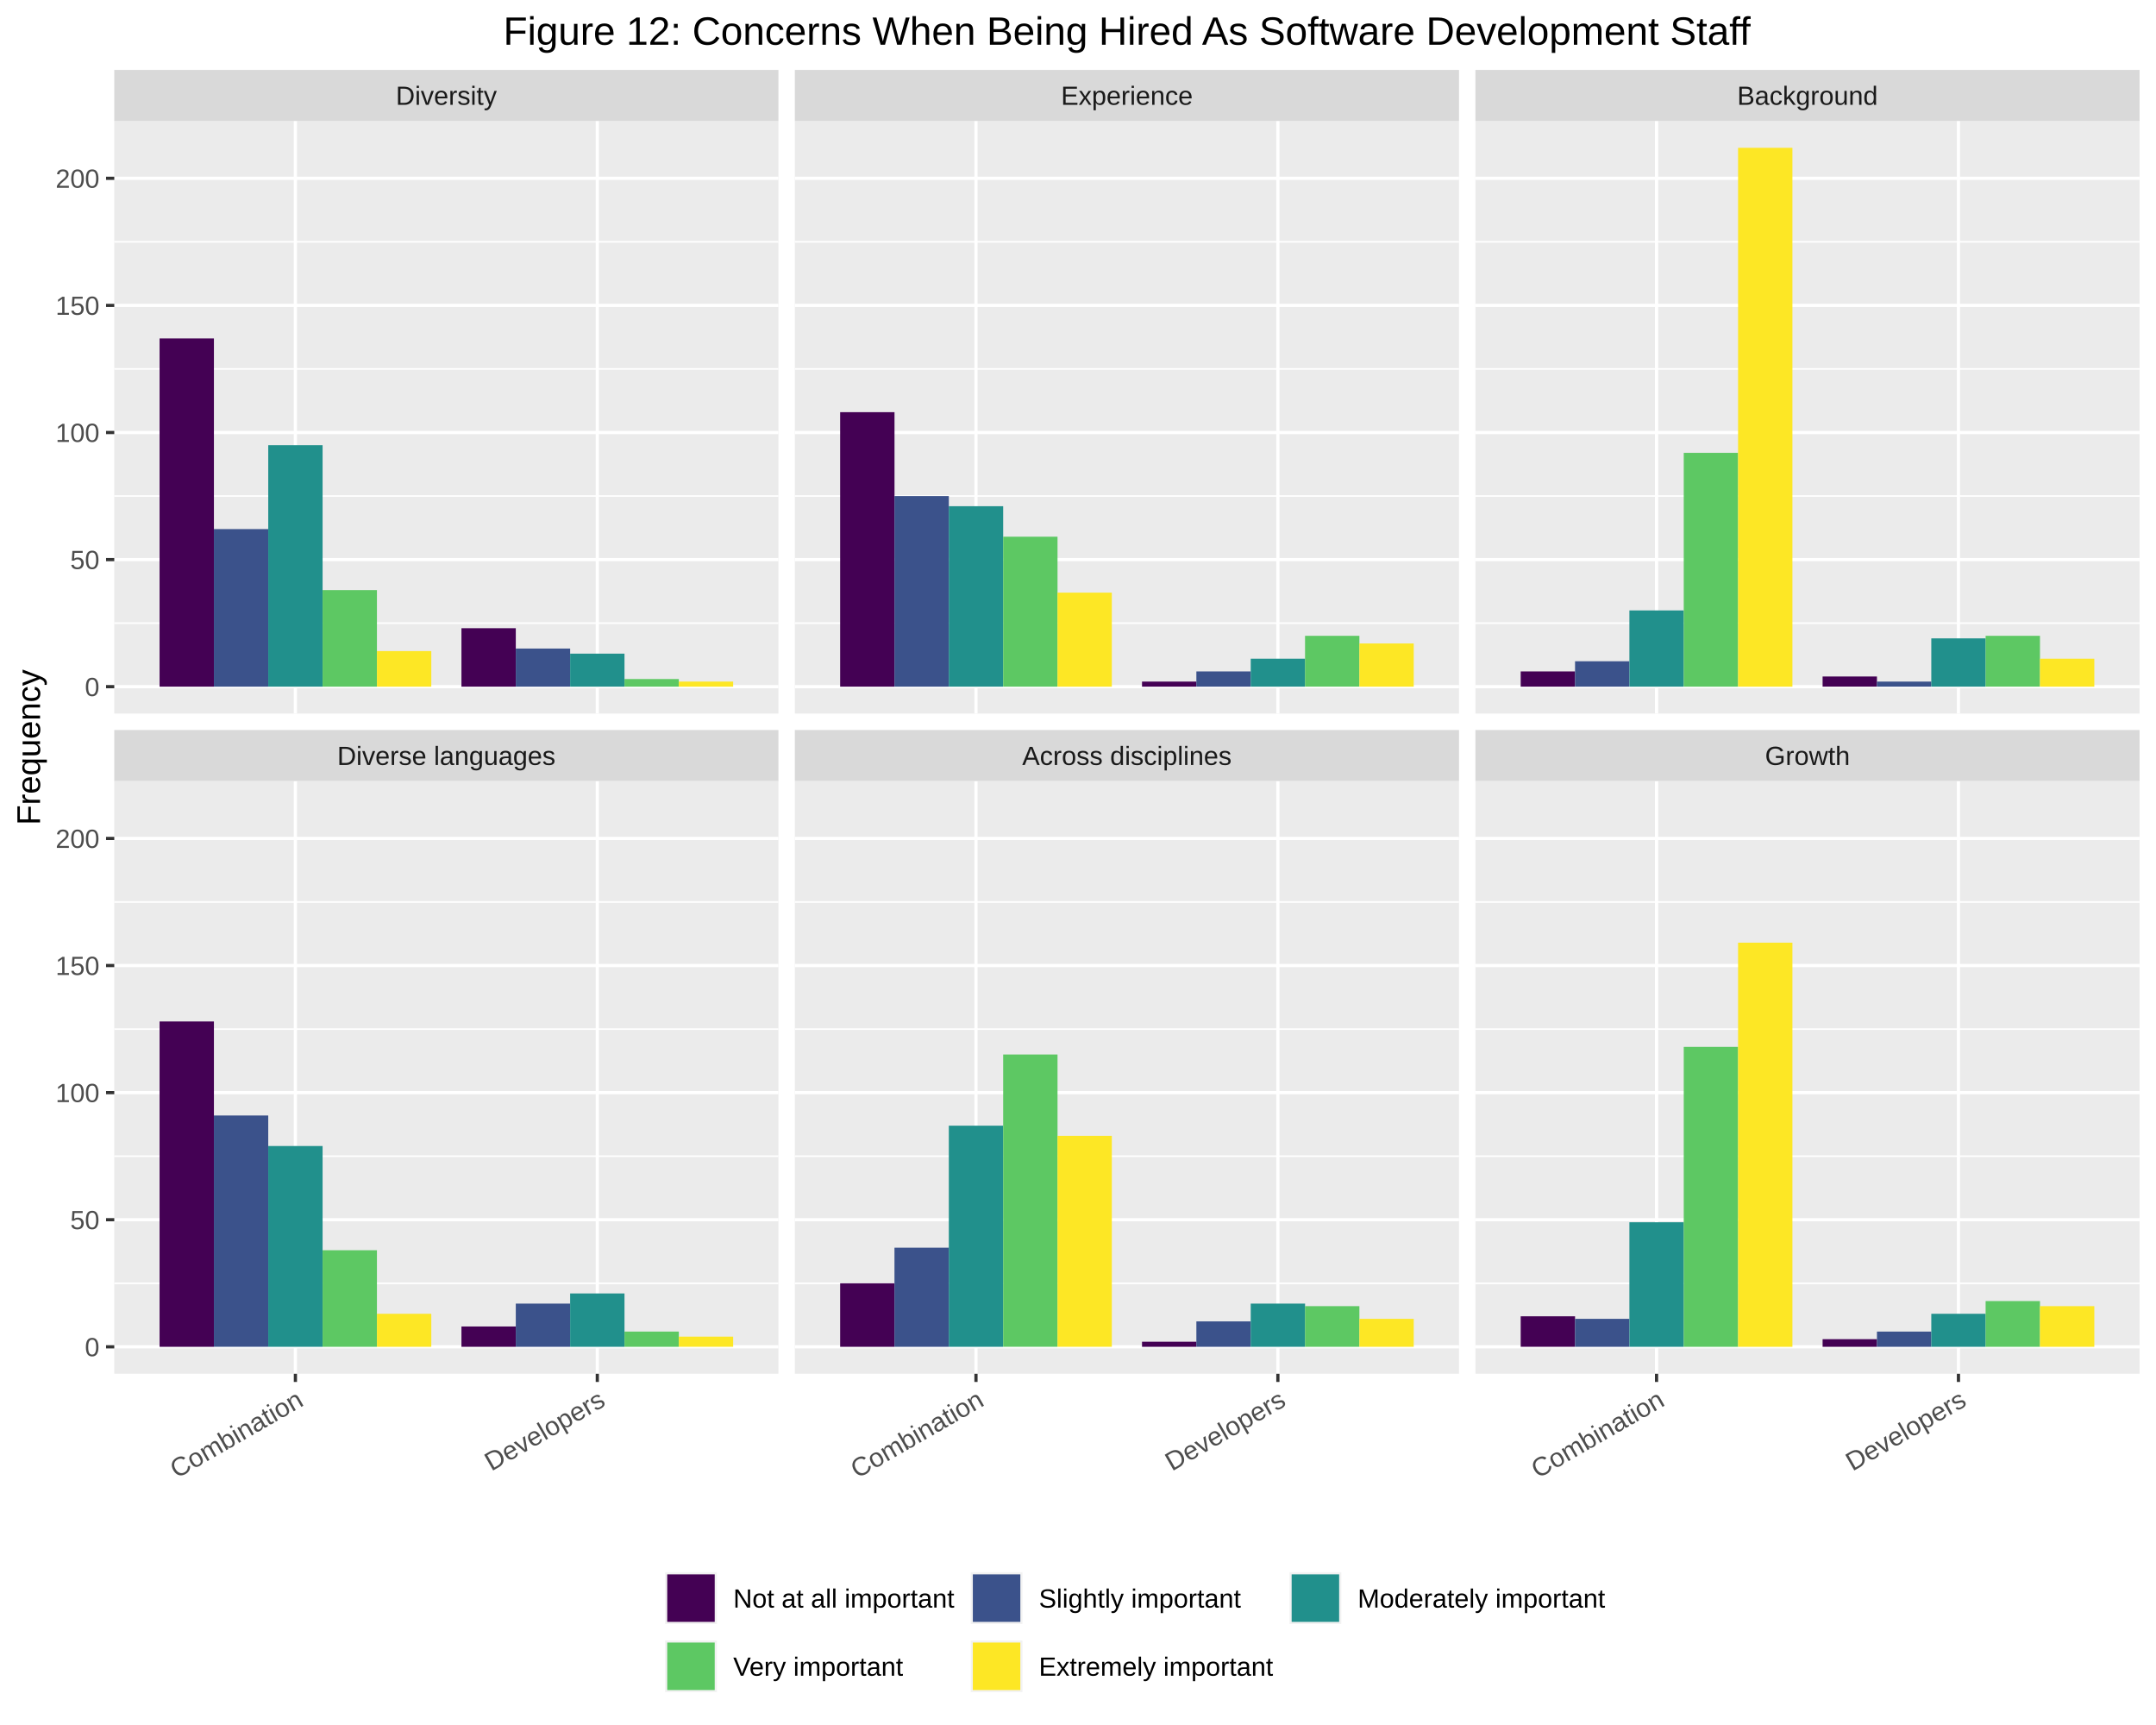
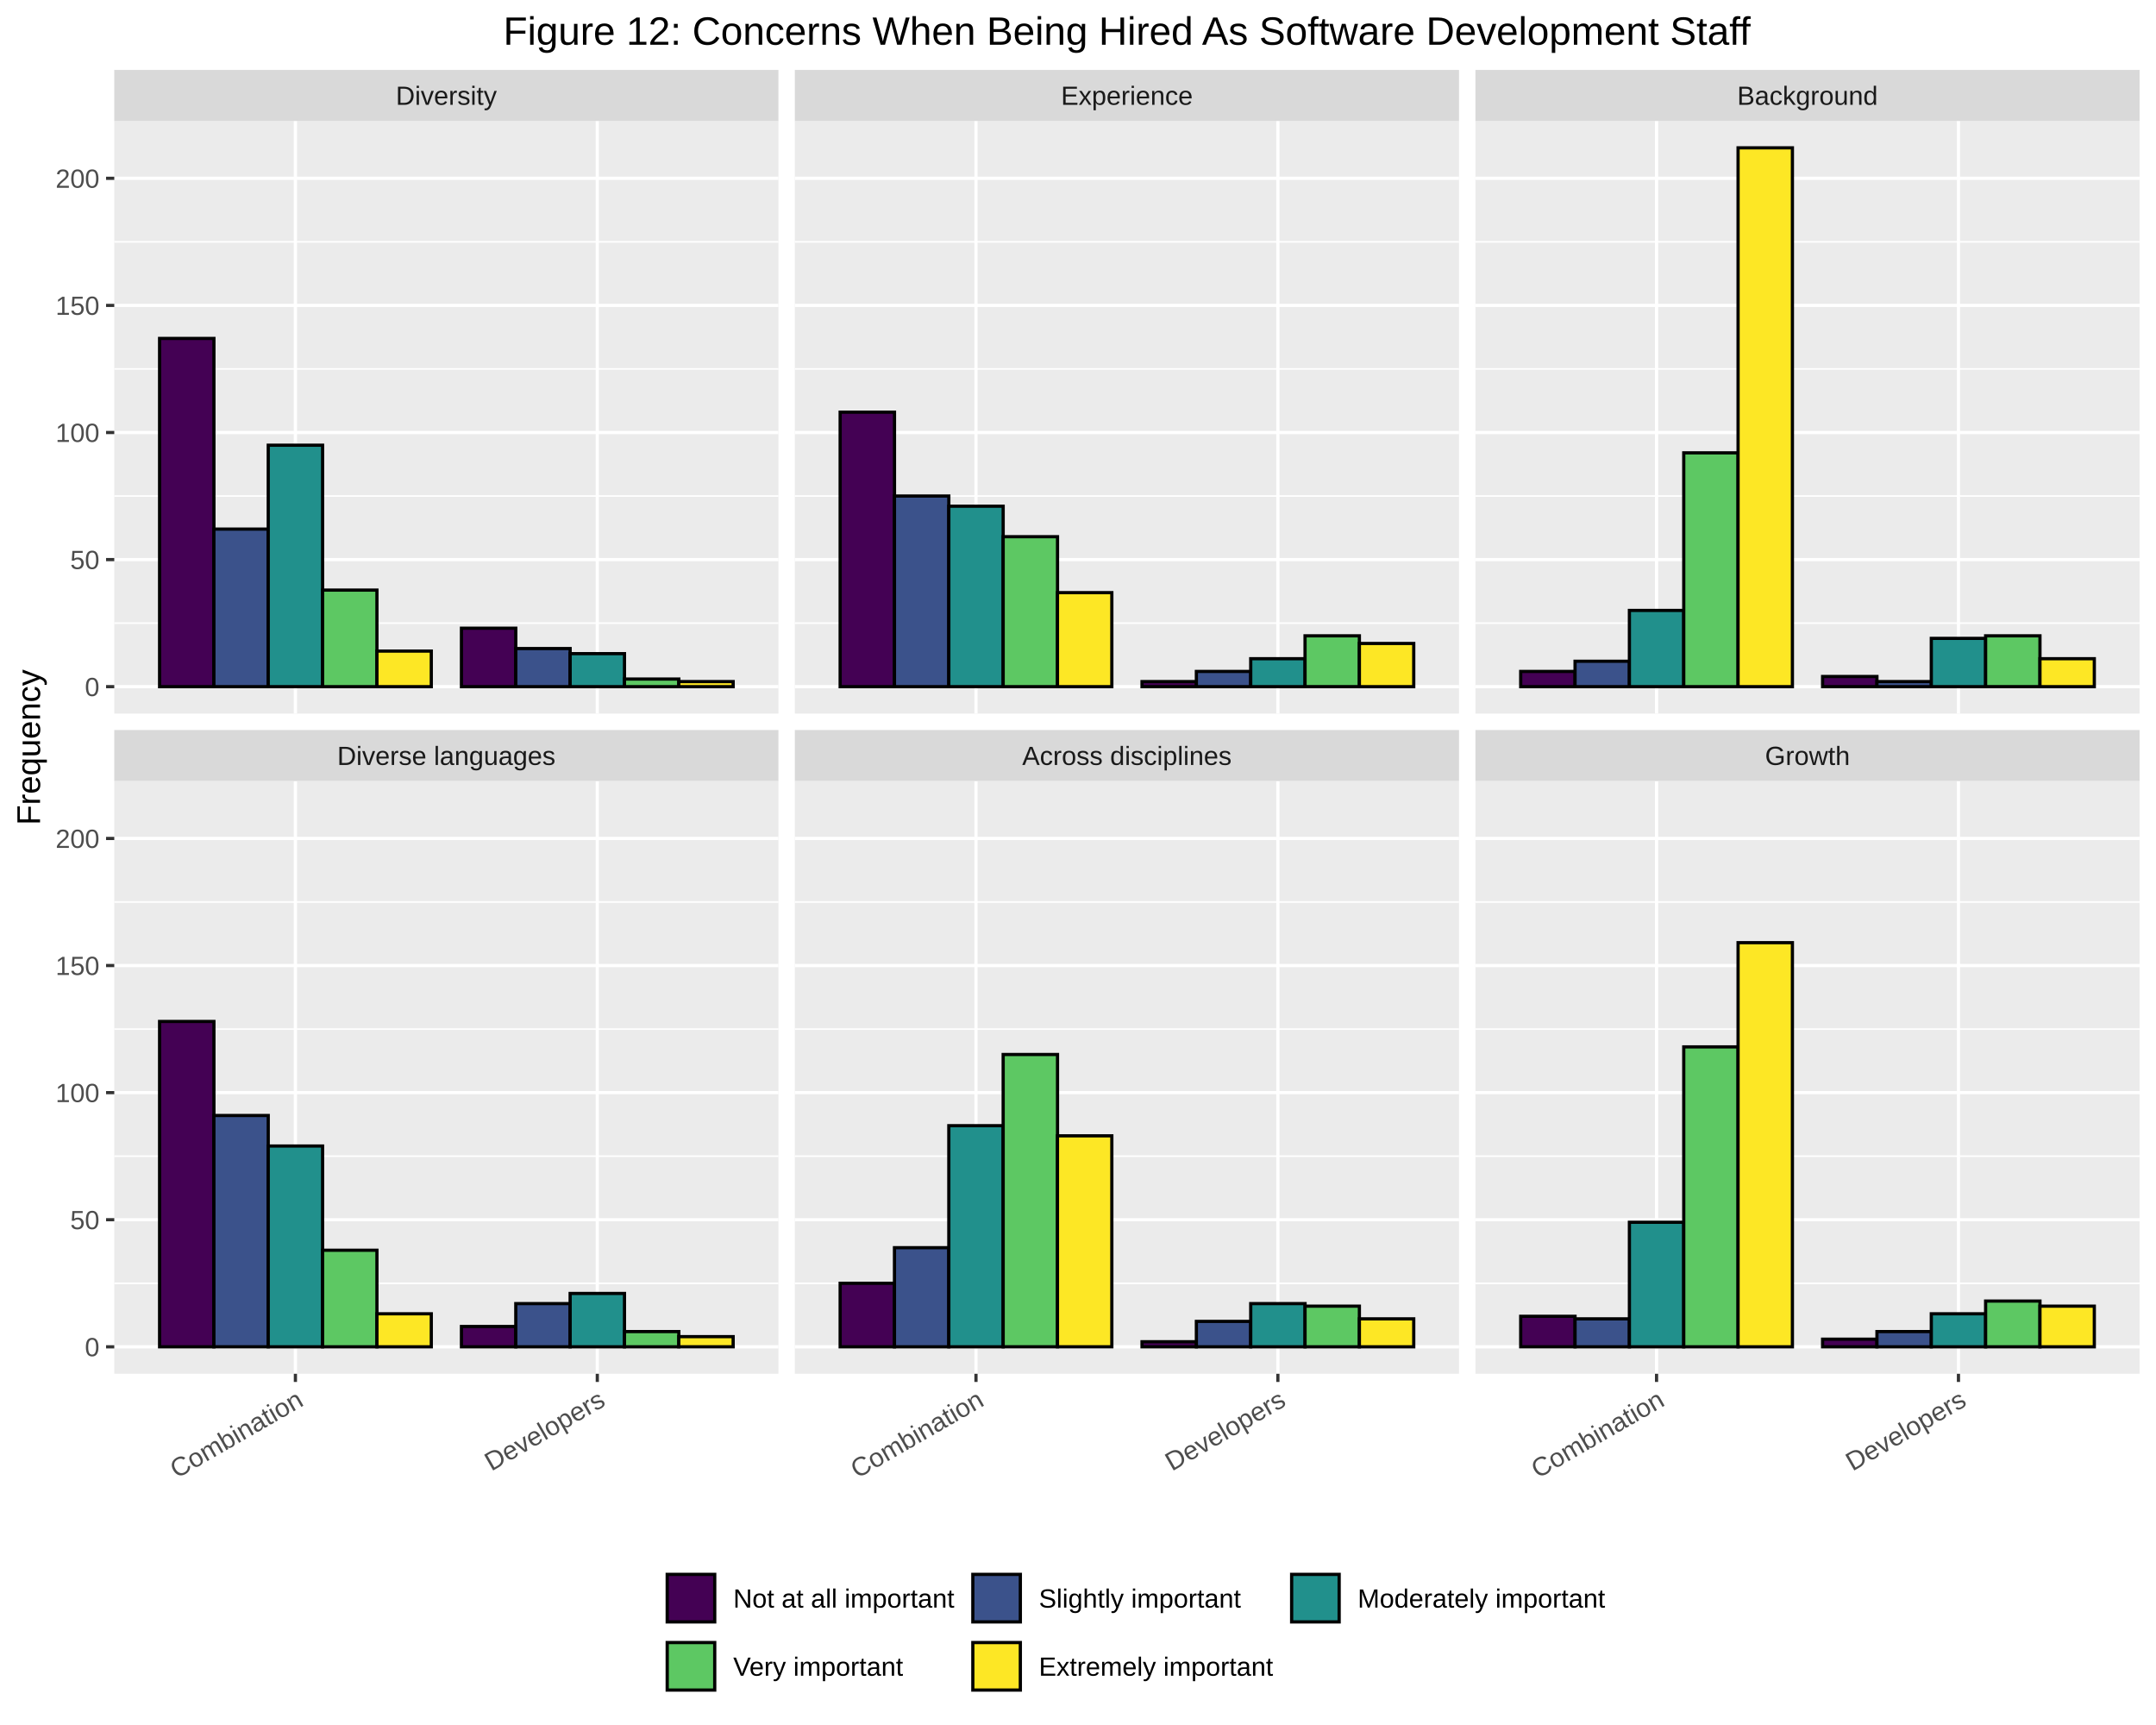
<svg xmlns="http://www.w3.org/2000/svg" class="svglite" width="720.00pt" height="576.00pt" viewBox="0 0 720.00 576.00">
  <defs>
    <style type="text/css">
    .svglite line, .svglite polyline, .svglite polygon, .svglite path, .svglite rect, .svglite circle {
      fill: none;
      stroke: #000000;
      stroke-linecap: round;
      stroke-linejoin: round;
      stroke-miterlimit: 10.00;
    }
    .svglite text {
      white-space: pre;
    }
  </style>
  </defs>
  <rect width="100%" height="100%" style="stroke: none; fill: #FFFFFF;" />
  <defs>
    <clipPath id="cpMC4wMHw3MjAuMDB8MC4wMHw1NzYuMDA=">
      <rect x="0.00" y="0.00" width="720.00" height="576.00" />
    </clipPath>
  </defs>
  <g clip-path="url(#cpMC4wMHw3MjAuMDB8MC4wMHw1NzYuMDA=)">
    <rect x="0.00" y="0.00" width="720.00" height="576.00" style="stroke-width: 1.07; stroke: #FFFFFF; fill: #FFFFFF;" />
  </g>
  <defs>
    <clipPath id="cpMzguMTZ8MjU5Ljk2fDQwLjM2fDIzOC4yOQ==">
      <rect x="38.16" y="40.36" width="221.80" height="197.92" />
    </clipPath>
  </defs>
  <g clip-path="url(#cpMzguMTZ8MjU5Ljk2fDQwLjM2fDIzOC4yOQ==)">
    <rect x="38.16" y="40.36" width="221.80" height="197.92" style="stroke-width: 1.07; stroke: none; fill: #EBEBEB;" />
    <polyline points="38.16,208.07 259.96,208.07 " style="stroke-width: 0.53; stroke: #FFFFFF; stroke-linecap: butt;" />
    <polyline points="38.16,165.63 259.96,165.63 " style="stroke-width: 0.53; stroke: #FFFFFF; stroke-linecap: butt;" />
    <polyline points="38.16,123.20 259.96,123.20 " style="stroke-width: 0.53; stroke: #FFFFFF; stroke-linecap: butt;" />
    <polyline points="38.16,80.76 259.96,80.76 " style="stroke-width: 0.53; stroke: #FFFFFF; stroke-linecap: butt;" />
    <polyline points="38.16,229.29 259.96,229.29 " style="stroke-width: 1.07; stroke: #FFFFFF; stroke-linecap: butt;" />
    <polyline points="38.16,186.85 259.96,186.85 " style="stroke-width: 1.07; stroke: #FFFFFF; stroke-linecap: butt;" />
    <polyline points="38.16,144.42 259.96,144.42 " style="stroke-width: 1.07; stroke: #FFFFFF; stroke-linecap: butt;" />
    <polyline points="38.16,101.98 259.96,101.98 " style="stroke-width: 1.07; stroke: #FFFFFF; stroke-linecap: butt;" />
    <polyline points="38.16,59.54 259.96,59.54 " style="stroke-width: 1.07; stroke: #FFFFFF; stroke-linecap: butt;" />
    <polyline points="98.65,238.29 98.65,40.36 " style="stroke-width: 1.07; stroke: #FFFFFF; stroke-linecap: butt;" />
    <polyline points="199.47,238.29 199.47,40.36 " style="stroke-width: 1.07; stroke: #FFFFFF; stroke-linecap: butt;" />
-     <rect x="53.29" y="113.01" width="18.15" height="116.28" style="stroke-width: 1.07; stroke: none; stroke-linecap: square; stroke-linejoin: miter; fill: #440154;" />
-     <rect x="71.43" y="176.67" width="18.15" height="52.62" style="stroke-width: 1.07; stroke: none; stroke-linecap: square; stroke-linejoin: miter; fill: #3B528B;" />
-     <rect x="89.58" y="148.66" width="18.15" height="80.63" style="stroke-width: 1.07; stroke: none; stroke-linecap: square; stroke-linejoin: miter; fill: #21908C;" />
-     <rect x="107.73" y="197.04" width="18.15" height="32.25" style="stroke-width: 1.07; stroke: none; stroke-linecap: square; stroke-linejoin: miter; fill: #5DC863;" />
-     <rect x="125.88" y="217.41" width="18.15" height="11.88" style="stroke-width: 1.07; stroke: none; stroke-linecap: square; stroke-linejoin: miter; fill: #FDE725;" />
-     <rect x="154.10" y="209.77" width="18.15" height="19.52" style="stroke-width: 1.07; stroke: none; stroke-linecap: square; stroke-linejoin: miter; fill: #440154;" />
-     <rect x="172.25" y="216.56" width="18.15" height="12.73" style="stroke-width: 1.07; stroke: none; stroke-linecap: square; stroke-linejoin: miter; fill: #3B528B;" />
-     <rect x="190.40" y="218.26" width="18.15" height="11.03" style="stroke-width: 1.07; stroke: none; stroke-linecap: square; stroke-linejoin: miter; fill: #21908C;" />
-     <rect x="208.55" y="226.74" width="18.15" height="2.55" style="stroke-width: 1.07; stroke: none; stroke-linecap: square; stroke-linejoin: miter; fill: #5DC863;" />
-     <rect x="226.69" y="227.59" width="18.15" height="1.70" style="stroke-width: 1.07; stroke: none; stroke-linecap: square; stroke-linejoin: miter; fill: #FDE725;" />
+     <rect x="53.29" y="113.01" width="18.15" height="116.28" style="stroke-width: 1.07; stroke-linecap: square; stroke-linejoin: miter; fill: #440154;" />
+     <rect x="71.43" y="176.67" width="18.15" height="52.62" style="stroke-width: 1.07; stroke-linecap: square; stroke-linejoin: miter; fill: #3B528B;" />
+     <rect x="89.58" y="148.66" width="18.15" height="80.63" style="stroke-width: 1.07; stroke-linecap: square; stroke-linejoin: miter; fill: #21908C;" />
+     <rect x="107.73" y="197.04" width="18.15" height="32.25" style="stroke-width: 1.07; stroke-linecap: square; stroke-linejoin: miter; fill: #5DC863;" />
+     <rect x="125.88" y="217.41" width="18.15" height="11.88" style="stroke-width: 1.07; stroke-linecap: square; stroke-linejoin: miter; fill: #FDE725;" />
+     <rect x="154.10" y="209.77" width="18.15" height="19.52" style="stroke-width: 1.07; stroke-linecap: square; stroke-linejoin: miter; fill: #440154;" />
+     <rect x="172.25" y="216.56" width="18.15" height="12.73" style="stroke-width: 1.07; stroke-linecap: square; stroke-linejoin: miter; fill: #3B528B;" />
+     <rect x="190.40" y="218.26" width="18.15" height="11.03" style="stroke-width: 1.07; stroke-linecap: square; stroke-linejoin: miter; fill: #21908C;" />
+     <rect x="208.55" y="226.74" width="18.15" height="2.55" style="stroke-width: 1.07; stroke-linecap: square; stroke-linejoin: miter; fill: #5DC863;" />
+     <rect x="226.69" y="227.59" width="18.15" height="1.70" style="stroke-width: 1.07; stroke-linecap: square; stroke-linejoin: miter; fill: #FDE725;" />
  </g>
  <g clip-path="url(#cpMC4wMHw3MjAuMDB8MC4wMHw1NzYuMDA=)">
</g>
  <defs>
    <clipPath id="cpMzguMTZ8MjU5Ljk2fDI2MC43OXw0NTguNzI=">
      <rect x="38.16" y="260.79" width="221.80" height="197.92" />
    </clipPath>
  </defs>
  <g clip-path="url(#cpMzguMTZ8MjU5Ljk2fDI2MC43OXw0NTguNzI=)">
    <rect x="38.16" y="260.79" width="221.80" height="197.92" style="stroke-width: 1.07; stroke: none; fill: #EBEBEB;" />
    <polyline points="38.16,428.50 259.96,428.50 " style="stroke-width: 0.53; stroke: #FFFFFF; stroke-linecap: butt;" />
    <polyline points="38.16,386.06 259.96,386.06 " style="stroke-width: 0.53; stroke: #FFFFFF; stroke-linecap: butt;" />
    <polyline points="38.16,343.63 259.96,343.63 " style="stroke-width: 0.53; stroke: #FFFFFF; stroke-linecap: butt;" />
    <polyline points="38.16,301.19 259.96,301.19 " style="stroke-width: 0.53; stroke: #FFFFFF; stroke-linecap: butt;" />
    <polyline points="38.16,449.72 259.96,449.72 " style="stroke-width: 1.07; stroke: #FFFFFF; stroke-linecap: butt;" />
    <polyline points="38.16,407.28 259.96,407.28 " style="stroke-width: 1.07; stroke: #FFFFFF; stroke-linecap: butt;" />
    <polyline points="38.16,364.85 259.96,364.85 " style="stroke-width: 1.07; stroke: #FFFFFF; stroke-linecap: butt;" />
    <polyline points="38.16,322.41 259.96,322.41 " style="stroke-width: 1.07; stroke: #FFFFFF; stroke-linecap: butt;" />
    <polyline points="38.16,279.97 259.96,279.97 " style="stroke-width: 1.07; stroke: #FFFFFF; stroke-linecap: butt;" />
    <polyline points="98.65,458.72 98.65,260.79 " style="stroke-width: 1.07; stroke: #FFFFFF; stroke-linecap: butt;" />
    <polyline points="199.47,458.72 199.47,260.79 " style="stroke-width: 1.07; stroke: #FFFFFF; stroke-linecap: butt;" />
-     <rect x="53.29" y="341.08" width="18.15" height="108.64" style="stroke-width: 1.07; stroke: none; stroke-linecap: square; stroke-linejoin: miter; fill: #440154;" />
-     <rect x="71.43" y="372.48" width="18.15" height="77.23" style="stroke-width: 1.07; stroke: none; stroke-linecap: square; stroke-linejoin: miter; fill: #3B528B;" />
-     <rect x="89.58" y="382.67" width="18.15" height="67.05" style="stroke-width: 1.07; stroke: none; stroke-linecap: square; stroke-linejoin: miter; fill: #21908C;" />
-     <rect x="107.73" y="417.47" width="18.15" height="32.25" style="stroke-width: 1.07; stroke: none; stroke-linecap: square; stroke-linejoin: miter; fill: #5DC863;" />
-     <rect x="125.88" y="438.69" width="18.15" height="11.03" style="stroke-width: 1.07; stroke: none; stroke-linecap: square; stroke-linejoin: miter; fill: #FDE725;" />
-     <rect x="154.10" y="442.93" width="18.15" height="6.79" style="stroke-width: 1.07; stroke: none; stroke-linecap: square; stroke-linejoin: miter; fill: #440154;" />
-     <rect x="172.25" y="435.29" width="18.15" height="14.43" style="stroke-width: 1.07; stroke: none; stroke-linecap: square; stroke-linejoin: miter; fill: #3B528B;" />
-     <rect x="190.40" y="431.90" width="18.15" height="17.82" style="stroke-width: 1.07; stroke: none; stroke-linecap: square; stroke-linejoin: miter; fill: #21908C;" />
-     <rect x="208.55" y="444.63" width="18.15" height="5.09" style="stroke-width: 1.07; stroke: none; stroke-linecap: square; stroke-linejoin: miter; fill: #5DC863;" />
-     <rect x="226.69" y="446.32" width="18.15" height="3.39" style="stroke-width: 1.07; stroke: none; stroke-linecap: square; stroke-linejoin: miter; fill: #FDE725;" />
+     <rect x="53.29" y="341.08" width="18.15" height="108.64" style="stroke-width: 1.07; stroke-linecap: square; stroke-linejoin: miter; fill: #440154;" />
+     <rect x="71.43" y="372.48" width="18.15" height="77.23" style="stroke-width: 1.07; stroke-linecap: square; stroke-linejoin: miter; fill: #3B528B;" />
+     <rect x="89.58" y="382.67" width="18.15" height="67.05" style="stroke-width: 1.07; stroke-linecap: square; stroke-linejoin: miter; fill: #21908C;" />
+     <rect x="107.73" y="417.47" width="18.15" height="32.25" style="stroke-width: 1.07; stroke-linecap: square; stroke-linejoin: miter; fill: #5DC863;" />
+     <rect x="125.88" y="438.69" width="18.15" height="11.03" style="stroke-width: 1.07; stroke-linecap: square; stroke-linejoin: miter; fill: #FDE725;" />
+     <rect x="154.10" y="442.93" width="18.15" height="6.79" style="stroke-width: 1.07; stroke-linecap: square; stroke-linejoin: miter; fill: #440154;" />
+     <rect x="172.25" y="435.29" width="18.15" height="14.43" style="stroke-width: 1.07; stroke-linecap: square; stroke-linejoin: miter; fill: #3B528B;" />
+     <rect x="190.40" y="431.90" width="18.15" height="17.82" style="stroke-width: 1.07; stroke-linecap: square; stroke-linejoin: miter; fill: #21908C;" />
+     <rect x="208.55" y="444.63" width="18.15" height="5.09" style="stroke-width: 1.07; stroke-linecap: square; stroke-linejoin: miter; fill: #5DC863;" />
+     <rect x="226.69" y="446.32" width="18.15" height="3.39" style="stroke-width: 1.07; stroke-linecap: square; stroke-linejoin: miter; fill: #FDE725;" />
  </g>
  <g clip-path="url(#cpMC4wMHw3MjAuMDB8MC4wMHw1NzYuMDA=)">
</g>
  <defs>
    <clipPath id="cpMjY1LjQ0fDQ4Ny4yNHw0MC4zNnwyMzguMjk=">
      <rect x="265.44" y="40.36" width="221.80" height="197.92" />
    </clipPath>
  </defs>
  <g clip-path="url(#cpMjY1LjQ0fDQ4Ny4yNHw0MC4zNnwyMzguMjk=)">
    <rect x="265.44" y="40.36" width="221.80" height="197.92" style="stroke-width: 1.07; stroke: none; fill: #EBEBEB;" />
    <polyline points="265.44,208.07 487.24,208.07 " style="stroke-width: 0.53; stroke: #FFFFFF; stroke-linecap: butt;" />
    <polyline points="265.44,165.63 487.24,165.63 " style="stroke-width: 0.53; stroke: #FFFFFF; stroke-linecap: butt;" />
    <polyline points="265.44,123.20 487.24,123.20 " style="stroke-width: 0.53; stroke: #FFFFFF; stroke-linecap: butt;" />
    <polyline points="265.44,80.76 487.24,80.76 " style="stroke-width: 0.53; stroke: #FFFFFF; stroke-linecap: butt;" />
    <polyline points="265.44,229.29 487.24,229.29 " style="stroke-width: 1.07; stroke: #FFFFFF; stroke-linecap: butt;" />
    <polyline points="265.44,186.85 487.24,186.85 " style="stroke-width: 1.07; stroke: #FFFFFF; stroke-linecap: butt;" />
    <polyline points="265.44,144.42 487.24,144.42 " style="stroke-width: 1.07; stroke: #FFFFFF; stroke-linecap: butt;" />
    <polyline points="265.44,101.98 487.24,101.98 " style="stroke-width: 1.07; stroke: #FFFFFF; stroke-linecap: butt;" />
    <polyline points="265.44,59.54 487.24,59.54 " style="stroke-width: 1.07; stroke: #FFFFFF; stroke-linecap: butt;" />
    <polyline points="325.93,238.29 325.93,40.36 " style="stroke-width: 1.07; stroke: #FFFFFF; stroke-linecap: butt;" />
    <polyline points="426.75,238.29 426.75,40.36 " style="stroke-width: 1.07; stroke: #FFFFFF; stroke-linecap: butt;" />
-     <rect x="280.57" y="137.63" width="18.15" height="91.66" style="stroke-width: 1.07; stroke: none; stroke-linecap: square; stroke-linejoin: miter; fill: #440154;" />
-     <rect x="298.71" y="165.63" width="18.15" height="63.66" style="stroke-width: 1.07; stroke: none; stroke-linecap: square; stroke-linejoin: miter; fill: #3B528B;" />
-     <rect x="316.86" y="169.03" width="18.15" height="60.26" style="stroke-width: 1.07; stroke: none; stroke-linecap: square; stroke-linejoin: miter; fill: #21908C;" />
-     <rect x="335.01" y="179.21" width="18.15" height="50.08" style="stroke-width: 1.07; stroke: none; stroke-linecap: square; stroke-linejoin: miter; fill: #5DC863;" />
-     <rect x="353.15" y="197.89" width="18.15" height="31.40" style="stroke-width: 1.07; stroke: none; stroke-linecap: square; stroke-linejoin: miter; fill: #FDE725;" />
-     <rect x="381.38" y="227.59" width="18.15" height="1.70" style="stroke-width: 1.07; stroke: none; stroke-linecap: square; stroke-linejoin: miter; fill: #440154;" />
-     <rect x="399.53" y="224.20" width="18.15" height="5.09" style="stroke-width: 1.07; stroke: none; stroke-linecap: square; stroke-linejoin: miter; fill: #3B528B;" />
-     <rect x="417.68" y="219.95" width="18.15" height="9.34" style="stroke-width: 1.07; stroke: none; stroke-linecap: square; stroke-linejoin: miter; fill: #21908C;" />
-     <rect x="435.82" y="212.31" width="18.15" height="16.97" style="stroke-width: 1.07; stroke: none; stroke-linecap: square; stroke-linejoin: miter; fill: #5DC863;" />
-     <rect x="453.97" y="214.86" width="18.15" height="14.43" style="stroke-width: 1.07; stroke: none; stroke-linecap: square; stroke-linejoin: miter; fill: #FDE725;" />
+     <rect x="280.57" y="137.63" width="18.15" height="91.66" style="stroke-width: 1.07; stroke-linecap: square; stroke-linejoin: miter; fill: #440154;" />
+     <rect x="298.71" y="165.63" width="18.15" height="63.66" style="stroke-width: 1.07; stroke-linecap: square; stroke-linejoin: miter; fill: #3B528B;" />
+     <rect x="316.86" y="169.03" width="18.15" height="60.26" style="stroke-width: 1.07; stroke-linecap: square; stroke-linejoin: miter; fill: #21908C;" />
+     <rect x="335.01" y="179.21" width="18.15" height="50.08" style="stroke-width: 1.07; stroke-linecap: square; stroke-linejoin: miter; fill: #5DC863;" />
+     <rect x="353.15" y="197.89" width="18.15" height="31.40" style="stroke-width: 1.07; stroke-linecap: square; stroke-linejoin: miter; fill: #FDE725;" />
+     <rect x="381.38" y="227.59" width="18.15" height="1.70" style="stroke-width: 1.07; stroke-linecap: square; stroke-linejoin: miter; fill: #440154;" />
+     <rect x="399.53" y="224.20" width="18.15" height="5.09" style="stroke-width: 1.07; stroke-linecap: square; stroke-linejoin: miter; fill: #3B528B;" />
+     <rect x="417.68" y="219.95" width="18.15" height="9.34" style="stroke-width: 1.07; stroke-linecap: square; stroke-linejoin: miter; fill: #21908C;" />
+     <rect x="435.82" y="212.31" width="18.15" height="16.97" style="stroke-width: 1.07; stroke-linecap: square; stroke-linejoin: miter; fill: #5DC863;" />
+     <rect x="453.97" y="214.86" width="18.15" height="14.43" style="stroke-width: 1.07; stroke-linecap: square; stroke-linejoin: miter; fill: #FDE725;" />
  </g>
  <g clip-path="url(#cpMC4wMHw3MjAuMDB8MC4wMHw1NzYuMDA=)">
</g>
  <defs>
    <clipPath id="cpMjY1LjQ0fDQ4Ny4yNHwyNjAuNzl8NDU4Ljcy">
      <rect x="265.44" y="260.79" width="221.80" height="197.92" />
    </clipPath>
  </defs>
  <g clip-path="url(#cpMjY1LjQ0fDQ4Ny4yNHwyNjAuNzl8NDU4Ljcy)">
    <rect x="265.44" y="260.79" width="221.80" height="197.92" style="stroke-width: 1.07; stroke: none; fill: #EBEBEB;" />
    <polyline points="265.44,428.50 487.24,428.50 " style="stroke-width: 0.53; stroke: #FFFFFF; stroke-linecap: butt;" />
    <polyline points="265.44,386.06 487.24,386.06 " style="stroke-width: 0.53; stroke: #FFFFFF; stroke-linecap: butt;" />
    <polyline points="265.44,343.63 487.24,343.63 " style="stroke-width: 0.53; stroke: #FFFFFF; stroke-linecap: butt;" />
    <polyline points="265.44,301.19 487.24,301.19 " style="stroke-width: 0.53; stroke: #FFFFFF; stroke-linecap: butt;" />
    <polyline points="265.44,449.72 487.24,449.72 " style="stroke-width: 1.07; stroke: #FFFFFF; stroke-linecap: butt;" />
    <polyline points="265.44,407.28 487.24,407.28 " style="stroke-width: 1.07; stroke: #FFFFFF; stroke-linecap: butt;" />
    <polyline points="265.44,364.85 487.24,364.85 " style="stroke-width: 1.07; stroke: #FFFFFF; stroke-linecap: butt;" />
    <polyline points="265.44,322.41 487.24,322.41 " style="stroke-width: 1.07; stroke: #FFFFFF; stroke-linecap: butt;" />
    <polyline points="265.44,279.97 487.24,279.97 " style="stroke-width: 1.07; stroke: #FFFFFF; stroke-linecap: butt;" />
    <polyline points="325.93,458.72 325.93,260.79 " style="stroke-width: 1.07; stroke: #FFFFFF; stroke-linecap: butt;" />
    <polyline points="426.75,458.72 426.75,260.79 " style="stroke-width: 1.07; stroke: #FFFFFF; stroke-linecap: butt;" />
-     <rect x="280.57" y="428.50" width="18.15" height="21.22" style="stroke-width: 1.07; stroke: none; stroke-linecap: square; stroke-linejoin: miter; fill: #440154;" />
-     <rect x="298.71" y="416.62" width="18.15" height="33.10" style="stroke-width: 1.07; stroke: none; stroke-linecap: square; stroke-linejoin: miter; fill: #3B528B;" />
-     <rect x="316.86" y="375.88" width="18.15" height="73.84" style="stroke-width: 1.07; stroke: none; stroke-linecap: square; stroke-linejoin: miter; fill: #21908C;" />
-     <rect x="335.01" y="352.11" width="18.15" height="97.60" style="stroke-width: 1.07; stroke: none; stroke-linecap: square; stroke-linejoin: miter; fill: #5DC863;" />
-     <rect x="353.15" y="379.27" width="18.15" height="70.44" style="stroke-width: 1.07; stroke: none; stroke-linecap: square; stroke-linejoin: miter; fill: #FDE725;" />
-     <rect x="381.38" y="448.02" width="18.15" height="1.70" style="stroke-width: 1.07; stroke: none; stroke-linecap: square; stroke-linejoin: miter; fill: #440154;" />
-     <rect x="399.53" y="441.23" width="18.15" height="8.49" style="stroke-width: 1.07; stroke: none; stroke-linecap: square; stroke-linejoin: miter; fill: #3B528B;" />
-     <rect x="417.68" y="435.29" width="18.15" height="14.43" style="stroke-width: 1.07; stroke: none; stroke-linecap: square; stroke-linejoin: miter; fill: #21908C;" />
-     <rect x="435.82" y="436.14" width="18.15" height="13.58" style="stroke-width: 1.07; stroke: none; stroke-linecap: square; stroke-linejoin: miter; fill: #5DC863;" />
-     <rect x="453.97" y="440.38" width="18.15" height="9.34" style="stroke-width: 1.07; stroke: none; stroke-linecap: square; stroke-linejoin: miter; fill: #FDE725;" />
+     <rect x="280.57" y="428.50" width="18.15" height="21.22" style="stroke-width: 1.07; stroke-linecap: square; stroke-linejoin: miter; fill: #440154;" />
+     <rect x="298.71" y="416.62" width="18.15" height="33.10" style="stroke-width: 1.07; stroke-linecap: square; stroke-linejoin: miter; fill: #3B528B;" />
+     <rect x="316.86" y="375.88" width="18.15" height="73.84" style="stroke-width: 1.07; stroke-linecap: square; stroke-linejoin: miter; fill: #21908C;" />
+     <rect x="335.01" y="352.11" width="18.15" height="97.60" style="stroke-width: 1.07; stroke-linecap: square; stroke-linejoin: miter; fill: #5DC863;" />
+     <rect x="353.15" y="379.27" width="18.15" height="70.44" style="stroke-width: 1.07; stroke-linecap: square; stroke-linejoin: miter; fill: #FDE725;" />
+     <rect x="381.38" y="448.02" width="18.15" height="1.70" style="stroke-width: 1.07; stroke-linecap: square; stroke-linejoin: miter; fill: #440154;" />
+     <rect x="399.53" y="441.23" width="18.15" height="8.49" style="stroke-width: 1.07; stroke-linecap: square; stroke-linejoin: miter; fill: #3B528B;" />
+     <rect x="417.68" y="435.29" width="18.15" height="14.43" style="stroke-width: 1.07; stroke-linecap: square; stroke-linejoin: miter; fill: #21908C;" />
+     <rect x="435.82" y="436.14" width="18.15" height="13.58" style="stroke-width: 1.07; stroke-linecap: square; stroke-linejoin: miter; fill: #5DC863;" />
+     <rect x="453.97" y="440.38" width="18.15" height="9.34" style="stroke-width: 1.07; stroke-linecap: square; stroke-linejoin: miter; fill: #FDE725;" />
  </g>
  <g clip-path="url(#cpMC4wMHw3MjAuMDB8MC4wMHw1NzYuMDA=)">
</g>
  <defs>
    <clipPath id="cpNDkyLjcyfDcxNC41Mnw0MC4zNnwyMzguMjk=">
      <rect x="492.72" y="40.36" width="221.80" height="197.92" />
    </clipPath>
  </defs>
  <g clip-path="url(#cpNDkyLjcyfDcxNC41Mnw0MC4zNnwyMzguMjk=)">
    <rect x="492.72" y="40.36" width="221.80" height="197.92" style="stroke-width: 1.07; stroke: none; fill: #EBEBEB;" />
    <polyline points="492.72,208.07 714.52,208.07 " style="stroke-width: 0.53; stroke: #FFFFFF; stroke-linecap: butt;" />
    <polyline points="492.72,165.63 714.52,165.63 " style="stroke-width: 0.53; stroke: #FFFFFF; stroke-linecap: butt;" />
    <polyline points="492.72,123.20 714.52,123.20 " style="stroke-width: 0.53; stroke: #FFFFFF; stroke-linecap: butt;" />
    <polyline points="492.72,80.76 714.52,80.76 " style="stroke-width: 0.53; stroke: #FFFFFF; stroke-linecap: butt;" />
    <polyline points="492.72,229.29 714.52,229.29 " style="stroke-width: 1.07; stroke: #FFFFFF; stroke-linecap: butt;" />
    <polyline points="492.72,186.85 714.52,186.85 " style="stroke-width: 1.07; stroke: #FFFFFF; stroke-linecap: butt;" />
    <polyline points="492.72,144.42 714.52,144.42 " style="stroke-width: 1.07; stroke: #FFFFFF; stroke-linecap: butt;" />
    <polyline points="492.72,101.98 714.52,101.98 " style="stroke-width: 1.07; stroke: #FFFFFF; stroke-linecap: butt;" />
    <polyline points="492.72,59.54 714.52,59.54 " style="stroke-width: 1.07; stroke: #FFFFFF; stroke-linecap: butt;" />
    <polyline points="553.21,238.29 553.21,40.36 " style="stroke-width: 1.07; stroke: #FFFFFF; stroke-linecap: butt;" />
    <polyline points="654.03,238.29 654.03,40.36 " style="stroke-width: 1.07; stroke: #FFFFFF; stroke-linecap: butt;" />
-     <rect x="507.84" y="224.20" width="18.15" height="5.09" style="stroke-width: 1.07; stroke: none; stroke-linecap: square; stroke-linejoin: miter; fill: #440154;" />
-     <rect x="525.99" y="220.80" width="18.15" height="8.49" style="stroke-width: 1.07; stroke: none; stroke-linecap: square; stroke-linejoin: miter; fill: #3B528B;" />
-     <rect x="544.14" y="203.83" width="18.15" height="25.46" style="stroke-width: 1.07; stroke: none; stroke-linecap: square; stroke-linejoin: miter; fill: #21908C;" />
-     <rect x="562.29" y="151.21" width="18.15" height="78.08" style="stroke-width: 1.07; stroke: none; stroke-linecap: square; stroke-linejoin: miter; fill: #5DC863;" />
-     <rect x="580.43" y="49.36" width="18.15" height="179.93" style="stroke-width: 1.07; stroke: none; stroke-linecap: square; stroke-linejoin: miter; fill: #FDE725;" />
-     <rect x="608.66" y="225.89" width="18.15" height="3.39" style="stroke-width: 1.07; stroke: none; stroke-linecap: square; stroke-linejoin: miter; fill: #440154;" />
-     <rect x="626.81" y="227.59" width="18.15" height="1.70" style="stroke-width: 1.07; stroke: none; stroke-linecap: square; stroke-linejoin: miter; fill: #3B528B;" />
-     <rect x="644.96" y="213.16" width="18.15" height="16.13" style="stroke-width: 1.07; stroke: none; stroke-linecap: square; stroke-linejoin: miter; fill: #21908C;" />
-     <rect x="663.10" y="212.31" width="18.15" height="16.97" style="stroke-width: 1.07; stroke: none; stroke-linecap: square; stroke-linejoin: miter; fill: #5DC863;" />
-     <rect x="681.25" y="219.95" width="18.15" height="9.34" style="stroke-width: 1.07; stroke: none; stroke-linecap: square; stroke-linejoin: miter; fill: #FDE725;" />
+     <rect x="507.84" y="224.20" width="18.15" height="5.09" style="stroke-width: 1.07; stroke-linecap: square; stroke-linejoin: miter; fill: #440154;" />
+     <rect x="525.99" y="220.80" width="18.15" height="8.49" style="stroke-width: 1.07; stroke-linecap: square; stroke-linejoin: miter; fill: #3B528B;" />
+     <rect x="544.14" y="203.83" width="18.15" height="25.46" style="stroke-width: 1.07; stroke-linecap: square; stroke-linejoin: miter; fill: #21908C;" />
+     <rect x="562.29" y="151.21" width="18.15" height="78.08" style="stroke-width: 1.07; stroke-linecap: square; stroke-linejoin: miter; fill: #5DC863;" />
+     <rect x="580.43" y="49.36" width="18.15" height="179.93" style="stroke-width: 1.07; stroke-linecap: square; stroke-linejoin: miter; fill: #FDE725;" />
+     <rect x="608.66" y="225.89" width="18.15" height="3.39" style="stroke-width: 1.07; stroke-linecap: square; stroke-linejoin: miter; fill: #440154;" />
+     <rect x="626.81" y="227.59" width="18.15" height="1.70" style="stroke-width: 1.07; stroke-linecap: square; stroke-linejoin: miter; fill: #3B528B;" />
+     <rect x="644.96" y="213.16" width="18.15" height="16.13" style="stroke-width: 1.07; stroke-linecap: square; stroke-linejoin: miter; fill: #21908C;" />
+     <rect x="663.10" y="212.31" width="18.15" height="16.97" style="stroke-width: 1.07; stroke-linecap: square; stroke-linejoin: miter; fill: #5DC863;" />
+     <rect x="681.25" y="219.95" width="18.15" height="9.34" style="stroke-width: 1.07; stroke-linecap: square; stroke-linejoin: miter; fill: #FDE725;" />
  </g>
  <g clip-path="url(#cpMC4wMHw3MjAuMDB8MC4wMHw1NzYuMDA=)">
</g>
  <defs>
    <clipPath id="cpNDkyLjcyfDcxNC41MnwyNjAuNzl8NDU4Ljcy">
      <rect x="492.72" y="260.79" width="221.80" height="197.92" />
    </clipPath>
  </defs>
  <g clip-path="url(#cpNDkyLjcyfDcxNC41MnwyNjAuNzl8NDU4Ljcy)">
    <rect x="492.72" y="260.79" width="221.80" height="197.92" style="stroke-width: 1.07; stroke: none; fill: #EBEBEB;" />
    <polyline points="492.72,428.50 714.52,428.50 " style="stroke-width: 0.53; stroke: #FFFFFF; stroke-linecap: butt;" />
    <polyline points="492.72,386.06 714.52,386.06 " style="stroke-width: 0.53; stroke: #FFFFFF; stroke-linecap: butt;" />
    <polyline points="492.72,343.63 714.52,343.63 " style="stroke-width: 0.53; stroke: #FFFFFF; stroke-linecap: butt;" />
    <polyline points="492.72,301.19 714.52,301.19 " style="stroke-width: 0.53; stroke: #FFFFFF; stroke-linecap: butt;" />
    <polyline points="492.72,449.72 714.52,449.72 " style="stroke-width: 1.07; stroke: #FFFFFF; stroke-linecap: butt;" />
    <polyline points="492.72,407.28 714.52,407.28 " style="stroke-width: 1.07; stroke: #FFFFFF; stroke-linecap: butt;" />
    <polyline points="492.72,364.85 714.52,364.85 " style="stroke-width: 1.07; stroke: #FFFFFF; stroke-linecap: butt;" />
    <polyline points="492.72,322.41 714.52,322.41 " style="stroke-width: 1.07; stroke: #FFFFFF; stroke-linecap: butt;" />
    <polyline points="492.72,279.97 714.52,279.97 " style="stroke-width: 1.07; stroke: #FFFFFF; stroke-linecap: butt;" />
    <polyline points="553.21,458.72 553.21,260.79 " style="stroke-width: 1.07; stroke: #FFFFFF; stroke-linecap: butt;" />
    <polyline points="654.03,458.72 654.03,260.79 " style="stroke-width: 1.07; stroke: #FFFFFF; stroke-linecap: butt;" />
-     <rect x="507.84" y="439.53" width="18.15" height="10.18" style="stroke-width: 1.07; stroke: none; stroke-linecap: square; stroke-linejoin: miter; fill: #440154;" />
-     <rect x="525.99" y="440.38" width="18.15" height="9.34" style="stroke-width: 1.07; stroke: none; stroke-linecap: square; stroke-linejoin: miter; fill: #3B528B;" />
-     <rect x="544.14" y="408.13" width="18.15" height="41.59" style="stroke-width: 1.07; stroke: none; stroke-linecap: square; stroke-linejoin: miter; fill: #21908C;" />
-     <rect x="562.29" y="349.57" width="18.15" height="100.15" style="stroke-width: 1.07; stroke: none; stroke-linecap: square; stroke-linejoin: miter; fill: #5DC863;" />
-     <rect x="580.43" y="314.77" width="18.15" height="134.95" style="stroke-width: 1.07; stroke: none; stroke-linecap: square; stroke-linejoin: miter; fill: #FDE725;" />
-     <rect x="608.66" y="447.17" width="18.15" height="2.55" style="stroke-width: 1.07; stroke: none; stroke-linecap: square; stroke-linejoin: miter; fill: #440154;" />
-     <rect x="626.81" y="444.63" width="18.15" height="5.09" style="stroke-width: 1.07; stroke: none; stroke-linecap: square; stroke-linejoin: miter; fill: #3B528B;" />
-     <rect x="644.96" y="438.69" width="18.15" height="11.03" style="stroke-width: 1.07; stroke: none; stroke-linecap: square; stroke-linejoin: miter; fill: #21908C;" />
-     <rect x="663.10" y="434.44" width="18.15" height="15.28" style="stroke-width: 1.07; stroke: none; stroke-linecap: square; stroke-linejoin: miter; fill: #5DC863;" />
-     <rect x="681.25" y="436.14" width="18.15" height="13.58" style="stroke-width: 1.07; stroke: none; stroke-linecap: square; stroke-linejoin: miter; fill: #FDE725;" />
+     <rect x="507.84" y="439.53" width="18.15" height="10.18" style="stroke-width: 1.07; stroke-linecap: square; stroke-linejoin: miter; fill: #440154;" />
+     <rect x="525.99" y="440.38" width="18.15" height="9.34" style="stroke-width: 1.07; stroke-linecap: square; stroke-linejoin: miter; fill: #3B528B;" />
+     <rect x="544.14" y="408.13" width="18.15" height="41.59" style="stroke-width: 1.07; stroke-linecap: square; stroke-linejoin: miter; fill: #21908C;" />
+     <rect x="562.29" y="349.57" width="18.15" height="100.15" style="stroke-width: 1.07; stroke-linecap: square; stroke-linejoin: miter; fill: #5DC863;" />
+     <rect x="580.43" y="314.77" width="18.15" height="134.95" style="stroke-width: 1.07; stroke-linecap: square; stroke-linejoin: miter; fill: #FDE725;" />
+     <rect x="608.66" y="447.17" width="18.15" height="2.55" style="stroke-width: 1.07; stroke-linecap: square; stroke-linejoin: miter; fill: #440154;" />
+     <rect x="626.81" y="444.63" width="18.15" height="5.09" style="stroke-width: 1.07; stroke-linecap: square; stroke-linejoin: miter; fill: #3B528B;" />
+     <rect x="644.96" y="438.69" width="18.15" height="11.03" style="stroke-width: 1.07; stroke-linecap: square; stroke-linejoin: miter; fill: #21908C;" />
+     <rect x="663.10" y="434.44" width="18.15" height="15.28" style="stroke-width: 1.07; stroke-linecap: square; stroke-linejoin: miter; fill: #5DC863;" />
+     <rect x="681.25" y="436.14" width="18.15" height="13.58" style="stroke-width: 1.07; stroke-linecap: square; stroke-linejoin: miter; fill: #FDE725;" />
  </g>
  <g clip-path="url(#cpMC4wMHw3MjAuMDB8MC4wMHw1NzYuMDA=)">
</g>
  <defs>
    <clipPath id="cpMzguMTZ8MjU5Ljk2fDI0My43N3wyNjAuNzk=">
      <rect x="38.16" y="243.77" width="221.80" height="17.03" />
    </clipPath>
  </defs>
  <g clip-path="url(#cpMzguMTZ8MjU5Ljk2fDI0My43N3wyNjAuNzk=)">
    <rect x="38.16" y="243.77" width="221.80" height="17.03" style="stroke-width: 1.07; stroke: none; fill: #D9D9D9;" />
    <text x="149.06" y="255.43" text-anchor="middle" style="font-size: 8.80px;fill: #1A1A1A; font-family: &quot;Arial&quot;;" textLength="72.89px" lengthAdjust="spacingAndGlyphs">Diverse languages</text>
  </g>
  <g clip-path="url(#cpMC4wMHw3MjAuMDB8MC4wMHw1NzYuMDA=)">
</g>
  <defs>
    <clipPath id="cpMjY1LjQ0fDQ4Ny4yNHwyNDMuNzd8MjYwLjc5">
      <rect x="265.44" y="243.77" width="221.80" height="17.03" />
    </clipPath>
  </defs>
  <g clip-path="url(#cpMjY1LjQ0fDQ4Ny4yNHwyNDMuNzd8MjYwLjc5)">
    <rect x="265.44" y="243.77" width="221.80" height="17.03" style="stroke-width: 1.07; stroke: none; fill: #D9D9D9;" />
    <text x="376.34" y="255.43" text-anchor="middle" style="font-size: 8.80px;fill: #1A1A1A; font-family: &quot;Arial&quot;;" textLength="69.92px" lengthAdjust="spacingAndGlyphs">Across disciplines</text>
  </g>
  <g clip-path="url(#cpMC4wMHw3MjAuMDB8MC4wMHw1NzYuMDA=)">
</g>
  <defs>
    <clipPath id="cpNDkyLjcyfDcxNC41MnwyNDMuNzd8MjYwLjc5">
      <rect x="492.72" y="243.77" width="221.80" height="17.03" />
    </clipPath>
  </defs>
  <g clip-path="url(#cpNDkyLjcyfDcxNC41MnwyNDMuNzd8MjYwLjc5)">
    <rect x="492.72" y="243.77" width="221.80" height="17.03" style="stroke-width: 1.07; stroke: none; fill: #D9D9D9;" />
    <text x="603.62" y="255.43" text-anchor="middle" style="font-size: 8.80px;fill: #1A1A1A; font-family: &quot;Arial&quot;;" textLength="28.35px" lengthAdjust="spacingAndGlyphs">Growth</text>
  </g>
  <g clip-path="url(#cpMC4wMHw3MjAuMDB8MC4wMHw1NzYuMDA=)">
</g>
  <defs>
    <clipPath id="cpMzguMTZ8MjU5Ljk2fDIzLjM0fDQwLjM2">
      <rect x="38.16" y="23.34" width="221.80" height="17.03" />
    </clipPath>
  </defs>
  <g clip-path="url(#cpMzguMTZ8MjU5Ljk2fDIzLjM0fDQwLjM2)">
    <rect x="38.16" y="23.34" width="221.80" height="17.03" style="stroke-width: 1.07; stroke: none; fill: #D9D9D9;" />
    <text x="149.06" y="35.00" text-anchor="middle" style="font-size: 8.80px;fill: #1A1A1A; font-family: &quot;Arial&quot;;" textLength="33.72px" lengthAdjust="spacingAndGlyphs">Diversity</text>
  </g>
  <g clip-path="url(#cpMC4wMHw3MjAuMDB8MC4wMHw1NzYuMDA=)">
</g>
  <defs>
    <clipPath id="cpMjY1LjQ0fDQ4Ny4yNHwyMy4zNHw0MC4zNg==">
      <rect x="265.44" y="23.34" width="221.80" height="17.03" />
    </clipPath>
  </defs>
  <g clip-path="url(#cpMjY1LjQ0fDQ4Ny4yNHwyMy4zNHw0MC4zNg==)">
    <rect x="265.44" y="23.34" width="221.80" height="17.03" style="stroke-width: 1.07; stroke: none; fill: #D9D9D9;" />
    <text x="376.34" y="35.00" text-anchor="middle" style="font-size: 8.80px;fill: #1A1A1A; font-family: &quot;Arial&quot;;" textLength="44.03px" lengthAdjust="spacingAndGlyphs">Experience</text>
  </g>
  <g clip-path="url(#cpMC4wMHw3MjAuMDB8MC4wMHw1NzYuMDA=)">
</g>
  <defs>
    <clipPath id="cpNDkyLjcyfDcxNC41MnwyMy4zNHw0MC4zNg==">
      <rect x="492.72" y="23.34" width="221.80" height="17.03" />
    </clipPath>
  </defs>
  <g clip-path="url(#cpNDkyLjcyfDcxNC41MnwyMy4zNHw0MC4zNg==)">
    <rect x="492.72" y="23.34" width="221.80" height="17.03" style="stroke-width: 1.07; stroke: none; fill: #D9D9D9;" />
    <text x="603.62" y="35.00" text-anchor="middle" style="font-size: 8.80px;fill: #1A1A1A; font-family: &quot;Arial&quot;;" textLength="46.97px" lengthAdjust="spacingAndGlyphs">Background</text>
  </g>
  <g clip-path="url(#cpMC4wMHw3MjAuMDB8MC4wMHw1NzYuMDA=)">
    <polyline points="98.65,461.46 98.65,458.72 " style="stroke-width: 1.07; stroke: #333333; stroke-linecap: butt;" />
    <polyline points="199.47,461.46 199.47,458.72 " style="stroke-width: 1.07; stroke: #333333; stroke-linecap: butt;" />
    <text transform="translate(101.81,469.11) rotate(-30)" text-anchor="end" style="font-size: 8.80px;fill: #4D4D4D; font-family: &quot;Arial&quot;;" textLength="49.40px" lengthAdjust="spacingAndGlyphs">Combination</text>
    <text transform="translate(202.63,469.11) rotate(-30)" text-anchor="end" style="font-size: 8.80px;fill: #4D4D4D; font-family: &quot;Arial&quot;;" textLength="44.51px" lengthAdjust="spacingAndGlyphs">Developers</text>
    <polyline points="325.93,461.46 325.93,458.72 " style="stroke-width: 1.07; stroke: #333333; stroke-linecap: butt;" />
    <polyline points="426.75,461.46 426.75,458.72 " style="stroke-width: 1.07; stroke: #333333; stroke-linecap: butt;" />
    <text transform="translate(329.09,469.11) rotate(-30)" text-anchor="end" style="font-size: 8.80px;fill: #4D4D4D; font-family: &quot;Arial&quot;;" textLength="49.40px" lengthAdjust="spacingAndGlyphs">Combination</text>
    <text transform="translate(429.90,469.11) rotate(-30)" text-anchor="end" style="font-size: 8.80px;fill: #4D4D4D; font-family: &quot;Arial&quot;;" textLength="44.51px" lengthAdjust="spacingAndGlyphs">Developers</text>
    <polyline points="553.21,461.46 553.21,458.72 " style="stroke-width: 1.07; stroke: #333333; stroke-linecap: butt;" />
    <polyline points="654.03,461.46 654.03,458.72 " style="stroke-width: 1.07; stroke: #333333; stroke-linecap: butt;" />
    <text transform="translate(556.37,469.11) rotate(-30)" text-anchor="end" style="font-size: 8.80px;fill: #4D4D4D; font-family: &quot;Arial&quot;;" textLength="49.40px" lengthAdjust="spacingAndGlyphs">Combination</text>
    <text transform="translate(657.18,469.11) rotate(-30)" text-anchor="end" style="font-size: 8.80px;fill: #4D4D4D; font-family: &quot;Arial&quot;;" textLength="44.51px" lengthAdjust="spacingAndGlyphs">Developers</text>
    <text x="33.23" y="232.44" text-anchor="end" style="font-size: 8.80px;fill: #4D4D4D; font-family: &quot;Arial&quot;;" textLength="4.90px" lengthAdjust="spacingAndGlyphs">0</text>
    <text x="33.23" y="190.01" text-anchor="end" style="font-size: 8.80px;fill: #4D4D4D; font-family: &quot;Arial&quot;;" textLength="9.79px" lengthAdjust="spacingAndGlyphs">50</text>
    <text x="33.23" y="147.57" text-anchor="end" style="font-size: 8.80px;fill: #4D4D4D; font-family: &quot;Arial&quot;;" textLength="14.69px" lengthAdjust="spacingAndGlyphs">100</text>
    <text x="33.23" y="105.13" text-anchor="end" style="font-size: 8.80px;fill: #4D4D4D; font-family: &quot;Arial&quot;;" textLength="14.69px" lengthAdjust="spacingAndGlyphs">150</text>
    <text x="33.23" y="62.70" text-anchor="end" style="font-size: 8.80px;fill: #4D4D4D; font-family: &quot;Arial&quot;;" textLength="14.69px" lengthAdjust="spacingAndGlyphs">200</text>
    <polyline points="35.42,229.29 38.16,229.29 " style="stroke-width: 1.07; stroke: #333333; stroke-linecap: butt;" />
    <polyline points="35.42,186.85 38.16,186.85 " style="stroke-width: 1.07; stroke: #333333; stroke-linecap: butt;" />
    <polyline points="35.42,144.42 38.16,144.42 " style="stroke-width: 1.07; stroke: #333333; stroke-linecap: butt;" />
    <polyline points="35.42,101.98 38.16,101.98 " style="stroke-width: 1.07; stroke: #333333; stroke-linecap: butt;" />
    <polyline points="35.42,59.54 38.16,59.54 " style="stroke-width: 1.07; stroke: #333333; stroke-linecap: butt;" />
    <text x="33.23" y="452.87" text-anchor="end" style="font-size: 8.80px;fill: #4D4D4D; font-family: &quot;Arial&quot;;" textLength="4.90px" lengthAdjust="spacingAndGlyphs">0</text>
    <text x="33.23" y="410.44" text-anchor="end" style="font-size: 8.80px;fill: #4D4D4D; font-family: &quot;Arial&quot;;" textLength="9.79px" lengthAdjust="spacingAndGlyphs">50</text>
    <text x="33.23" y="368.00" text-anchor="end" style="font-size: 8.80px;fill: #4D4D4D; font-family: &quot;Arial&quot;;" textLength="14.69px" lengthAdjust="spacingAndGlyphs">100</text>
    <text x="33.23" y="325.56" text-anchor="end" style="font-size: 8.80px;fill: #4D4D4D; font-family: &quot;Arial&quot;;" textLength="14.69px" lengthAdjust="spacingAndGlyphs">150</text>
    <text x="33.23" y="283.13" text-anchor="end" style="font-size: 8.80px;fill: #4D4D4D; font-family: &quot;Arial&quot;;" textLength="14.69px" lengthAdjust="spacingAndGlyphs">200</text>
    <polyline points="35.42,449.72 38.16,449.72 " style="stroke-width: 1.07; stroke: #333333; stroke-linecap: butt;" />
    <polyline points="35.42,407.28 38.16,407.28 " style="stroke-width: 1.07; stroke: #333333; stroke-linecap: butt;" />
    <polyline points="35.42,364.85 38.16,364.85 " style="stroke-width: 1.07; stroke: #333333; stroke-linecap: butt;" />
    <polyline points="35.42,322.41 38.16,322.41 " style="stroke-width: 1.07; stroke: #333333; stroke-linecap: butt;" />
    <polyline points="35.42,279.97 38.16,279.97 " style="stroke-width: 1.07; stroke: #333333; stroke-linecap: butt;" />
    <text transform="translate(13.37,249.54) rotate(-90)" text-anchor="middle" style="font-size: 11.00px; font-family: &quot;Arial&quot;;" textLength="51.98px" lengthAdjust="spacingAndGlyphs">Frequency</text>
    <rect x="211.16" y="519.52" width="330.37" height="51.00" style="stroke-width: 1.07; stroke: none; fill: #FFFFFF;" />
    <rect x="222.11" y="525.00" width="17.28" height="17.28" style="stroke-width: 1.07; stroke: none; fill: #F2F2F2;" />
-     <rect x="222.82" y="525.71" width="15.86" height="15.86" style="stroke-width: 1.07; stroke: none; stroke-linecap: square; stroke-linejoin: miter; fill: #440154;" />
+     <rect x="222.82" y="525.71" width="15.86" height="15.86" style="stroke-width: 1.07; stroke-linecap: square; stroke-linejoin: miter; fill: #440154;" />
    <rect x="324.17" y="525.00" width="17.28" height="17.28" style="stroke-width: 1.07; stroke: none; fill: #F2F2F2;" />
-     <rect x="324.88" y="525.71" width="15.86" height="15.86" style="stroke-width: 1.07; stroke: none; stroke-linecap: square; stroke-linejoin: miter; fill: #3B528B;" />
+     <rect x="324.88" y="525.71" width="15.86" height="15.86" style="stroke-width: 1.07; stroke-linecap: square; stroke-linejoin: miter; fill: #3B528B;" />
    <rect x="430.64" y="525.00" width="17.28" height="17.28" style="stroke-width: 1.07; stroke: none; fill: #F2F2F2;" />
-     <rect x="431.35" y="525.71" width="15.86" height="15.86" style="stroke-width: 1.07; stroke: none; stroke-linecap: square; stroke-linejoin: miter; fill: #21908C;" />
+     <rect x="431.35" y="525.71" width="15.86" height="15.86" style="stroke-width: 1.07; stroke-linecap: square; stroke-linejoin: miter; fill: #21908C;" />
    <rect x="222.11" y="547.76" width="17.28" height="17.28" style="stroke-width: 1.07; stroke: none; fill: #F2F2F2;" />
-     <rect x="222.82" y="548.47" width="15.86" height="15.86" style="stroke-width: 1.07; stroke: none; stroke-linecap: square; stroke-linejoin: miter; fill: #5DC863;" />
+     <rect x="222.82" y="548.47" width="15.86" height="15.86" style="stroke-width: 1.07; stroke-linecap: square; stroke-linejoin: miter; fill: #5DC863;" />
    <rect x="324.17" y="547.76" width="17.28" height="17.28" style="stroke-width: 1.07; stroke: none; fill: #F2F2F2;" />
-     <rect x="324.88" y="548.47" width="15.86" height="15.86" style="stroke-width: 1.07; stroke: none; stroke-linecap: square; stroke-linejoin: miter; fill: #FDE725;" />
+     <rect x="324.88" y="548.47" width="15.86" height="15.86" style="stroke-width: 1.07; stroke-linecap: square; stroke-linejoin: miter; fill: #FDE725;" />
    <text x="244.87" y="536.80" style="font-size: 8.80px; font-family: &quot;Arial&quot;;" textLength="73.82px" lengthAdjust="spacingAndGlyphs">Not at all important</text>
    <text x="346.93" y="536.80" style="font-size: 8.80px; font-family: &quot;Arial&quot;;" textLength="67.47px" lengthAdjust="spacingAndGlyphs">Slightly important</text>
    <text x="453.40" y="536.80" style="font-size: 8.80px; font-family: &quot;Arial&quot;;" textLength="82.65px" lengthAdjust="spacingAndGlyphs">Moderately important</text>
    <text x="244.87" y="559.55" style="font-size: 8.80px; font-family: &quot;Arial&quot;;" textLength="57.21px" lengthAdjust="spacingAndGlyphs">Very important</text>
    <text x="346.93" y="559.55" style="font-size: 8.80px; font-family: &quot;Arial&quot;;" textLength="78.23px" lengthAdjust="spacingAndGlyphs">Extremely important</text>
    <text x="376.34" y="14.94" text-anchor="middle" style="font-size: 13.20px; font-family: &quot;Arial&quot;;" textLength="417.19px" lengthAdjust="spacingAndGlyphs">Figure 12: Concerns When Being Hired As Software Development Staff</text>
  </g>
</svg>
